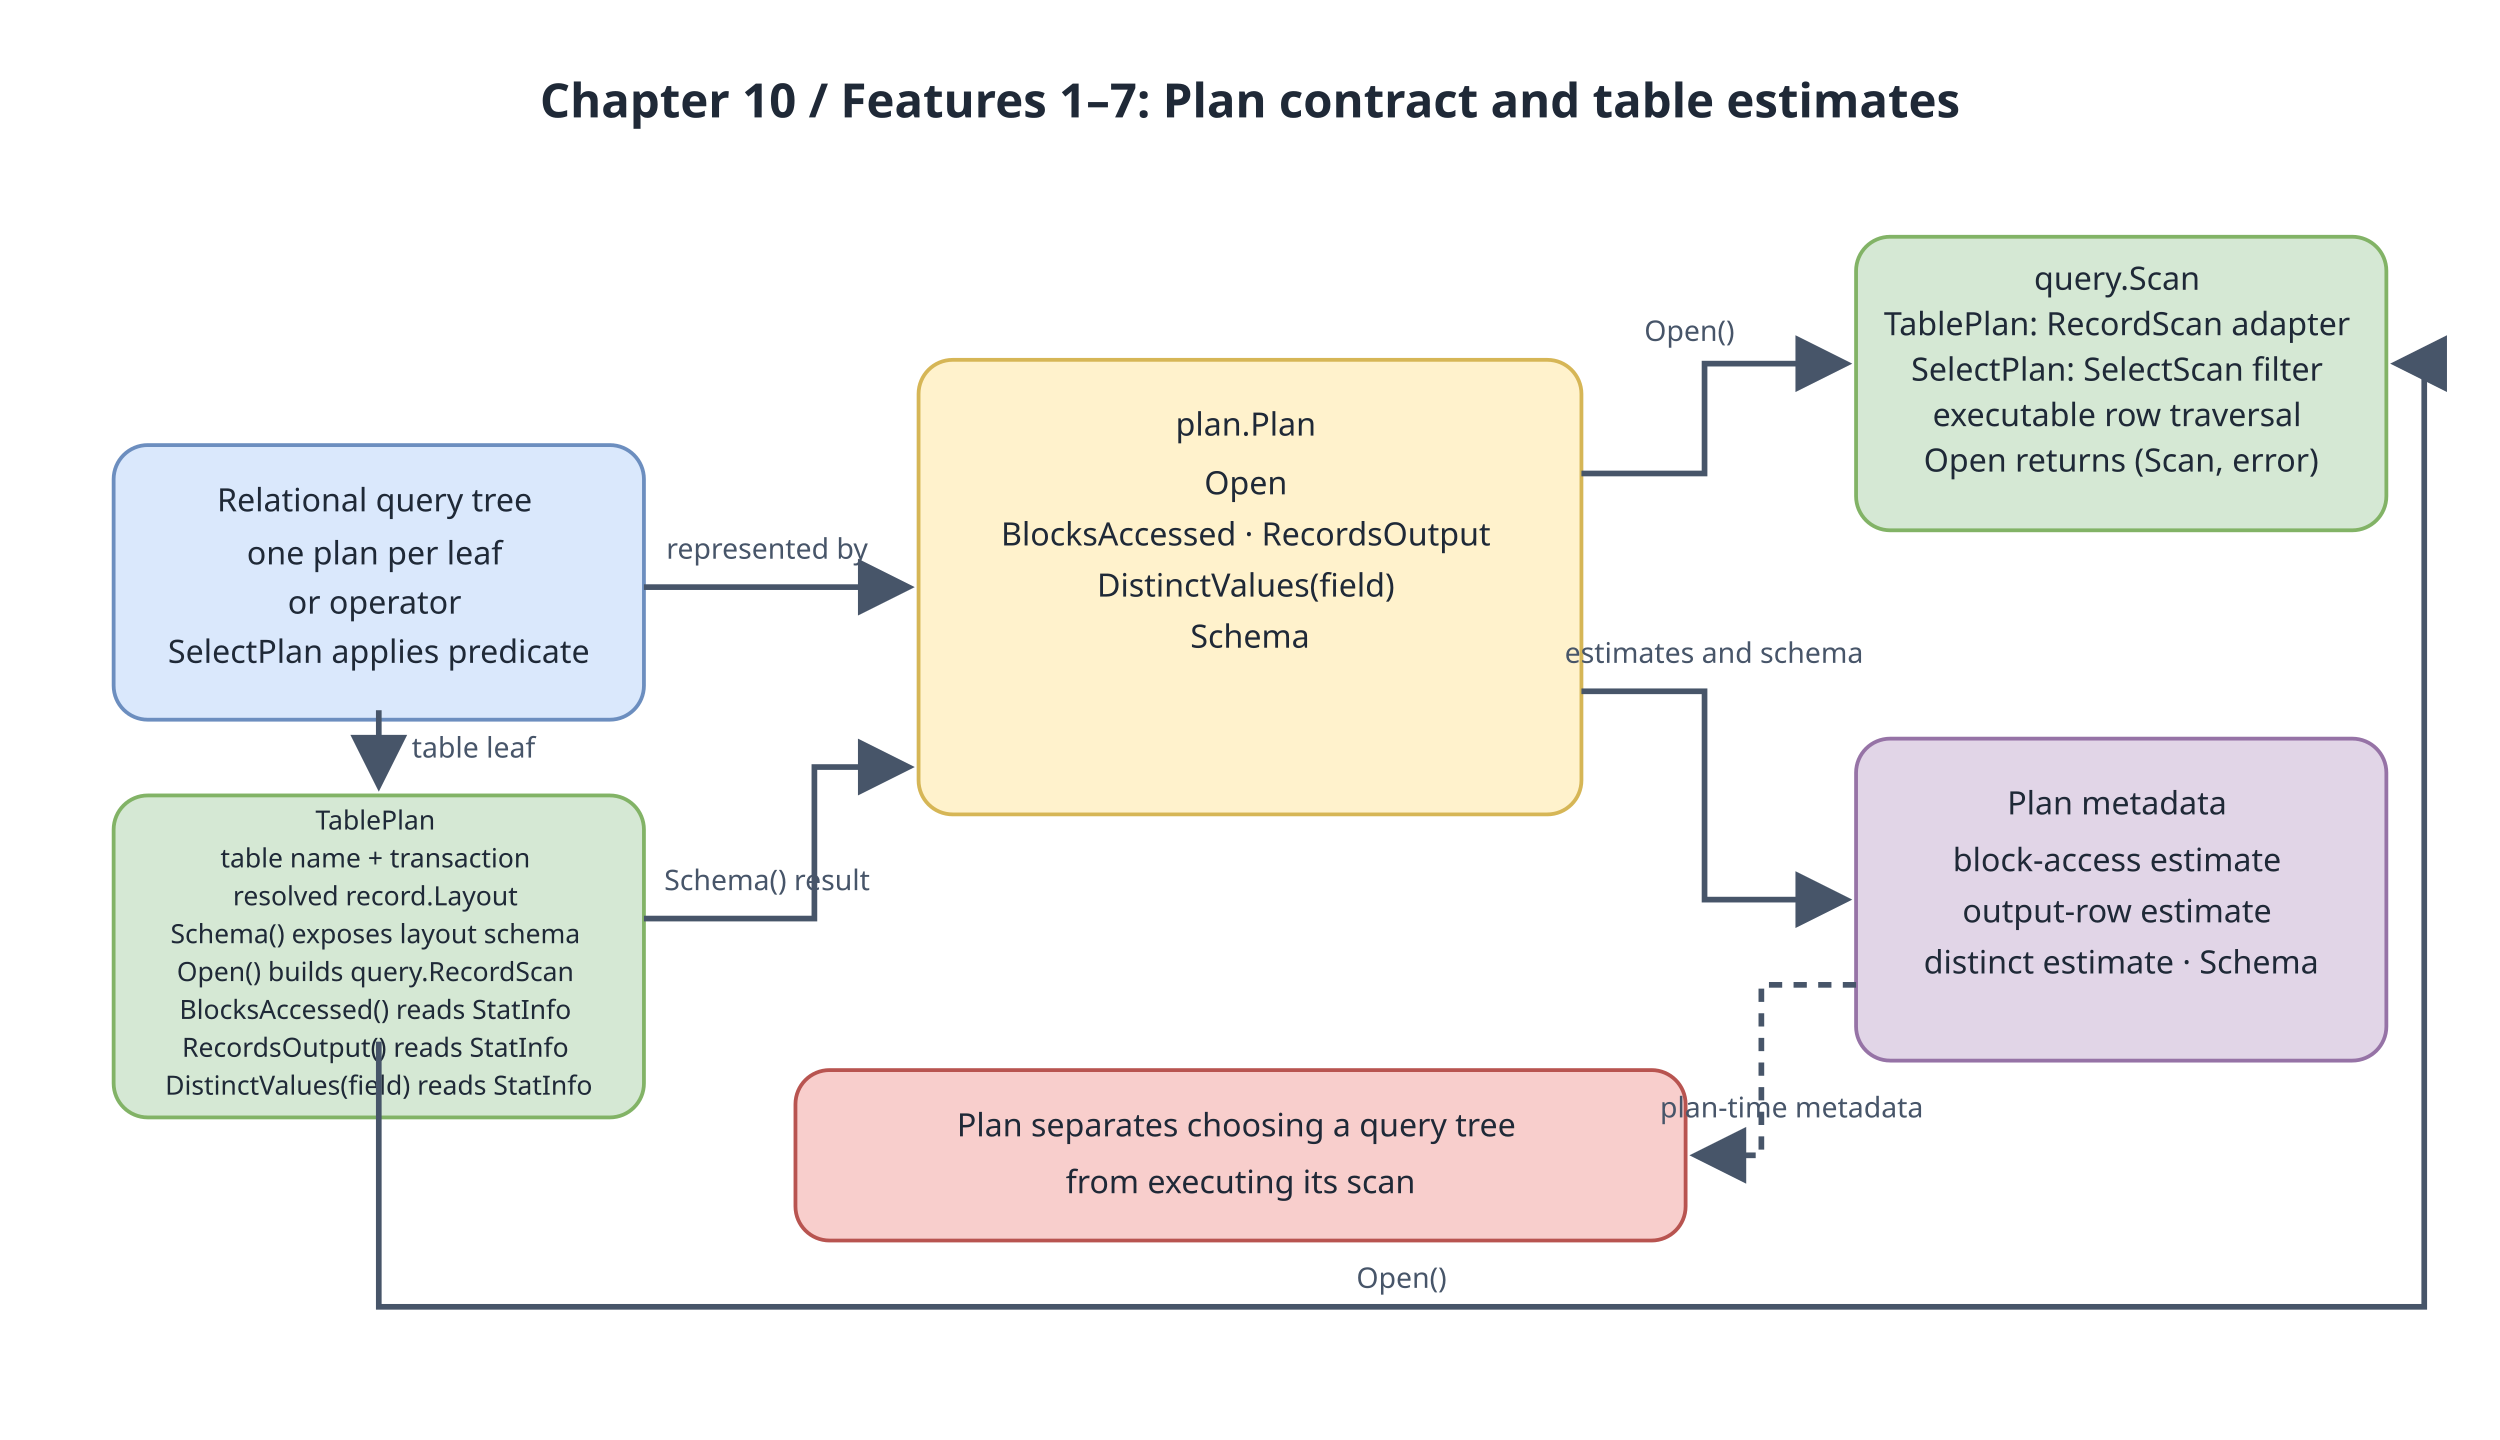
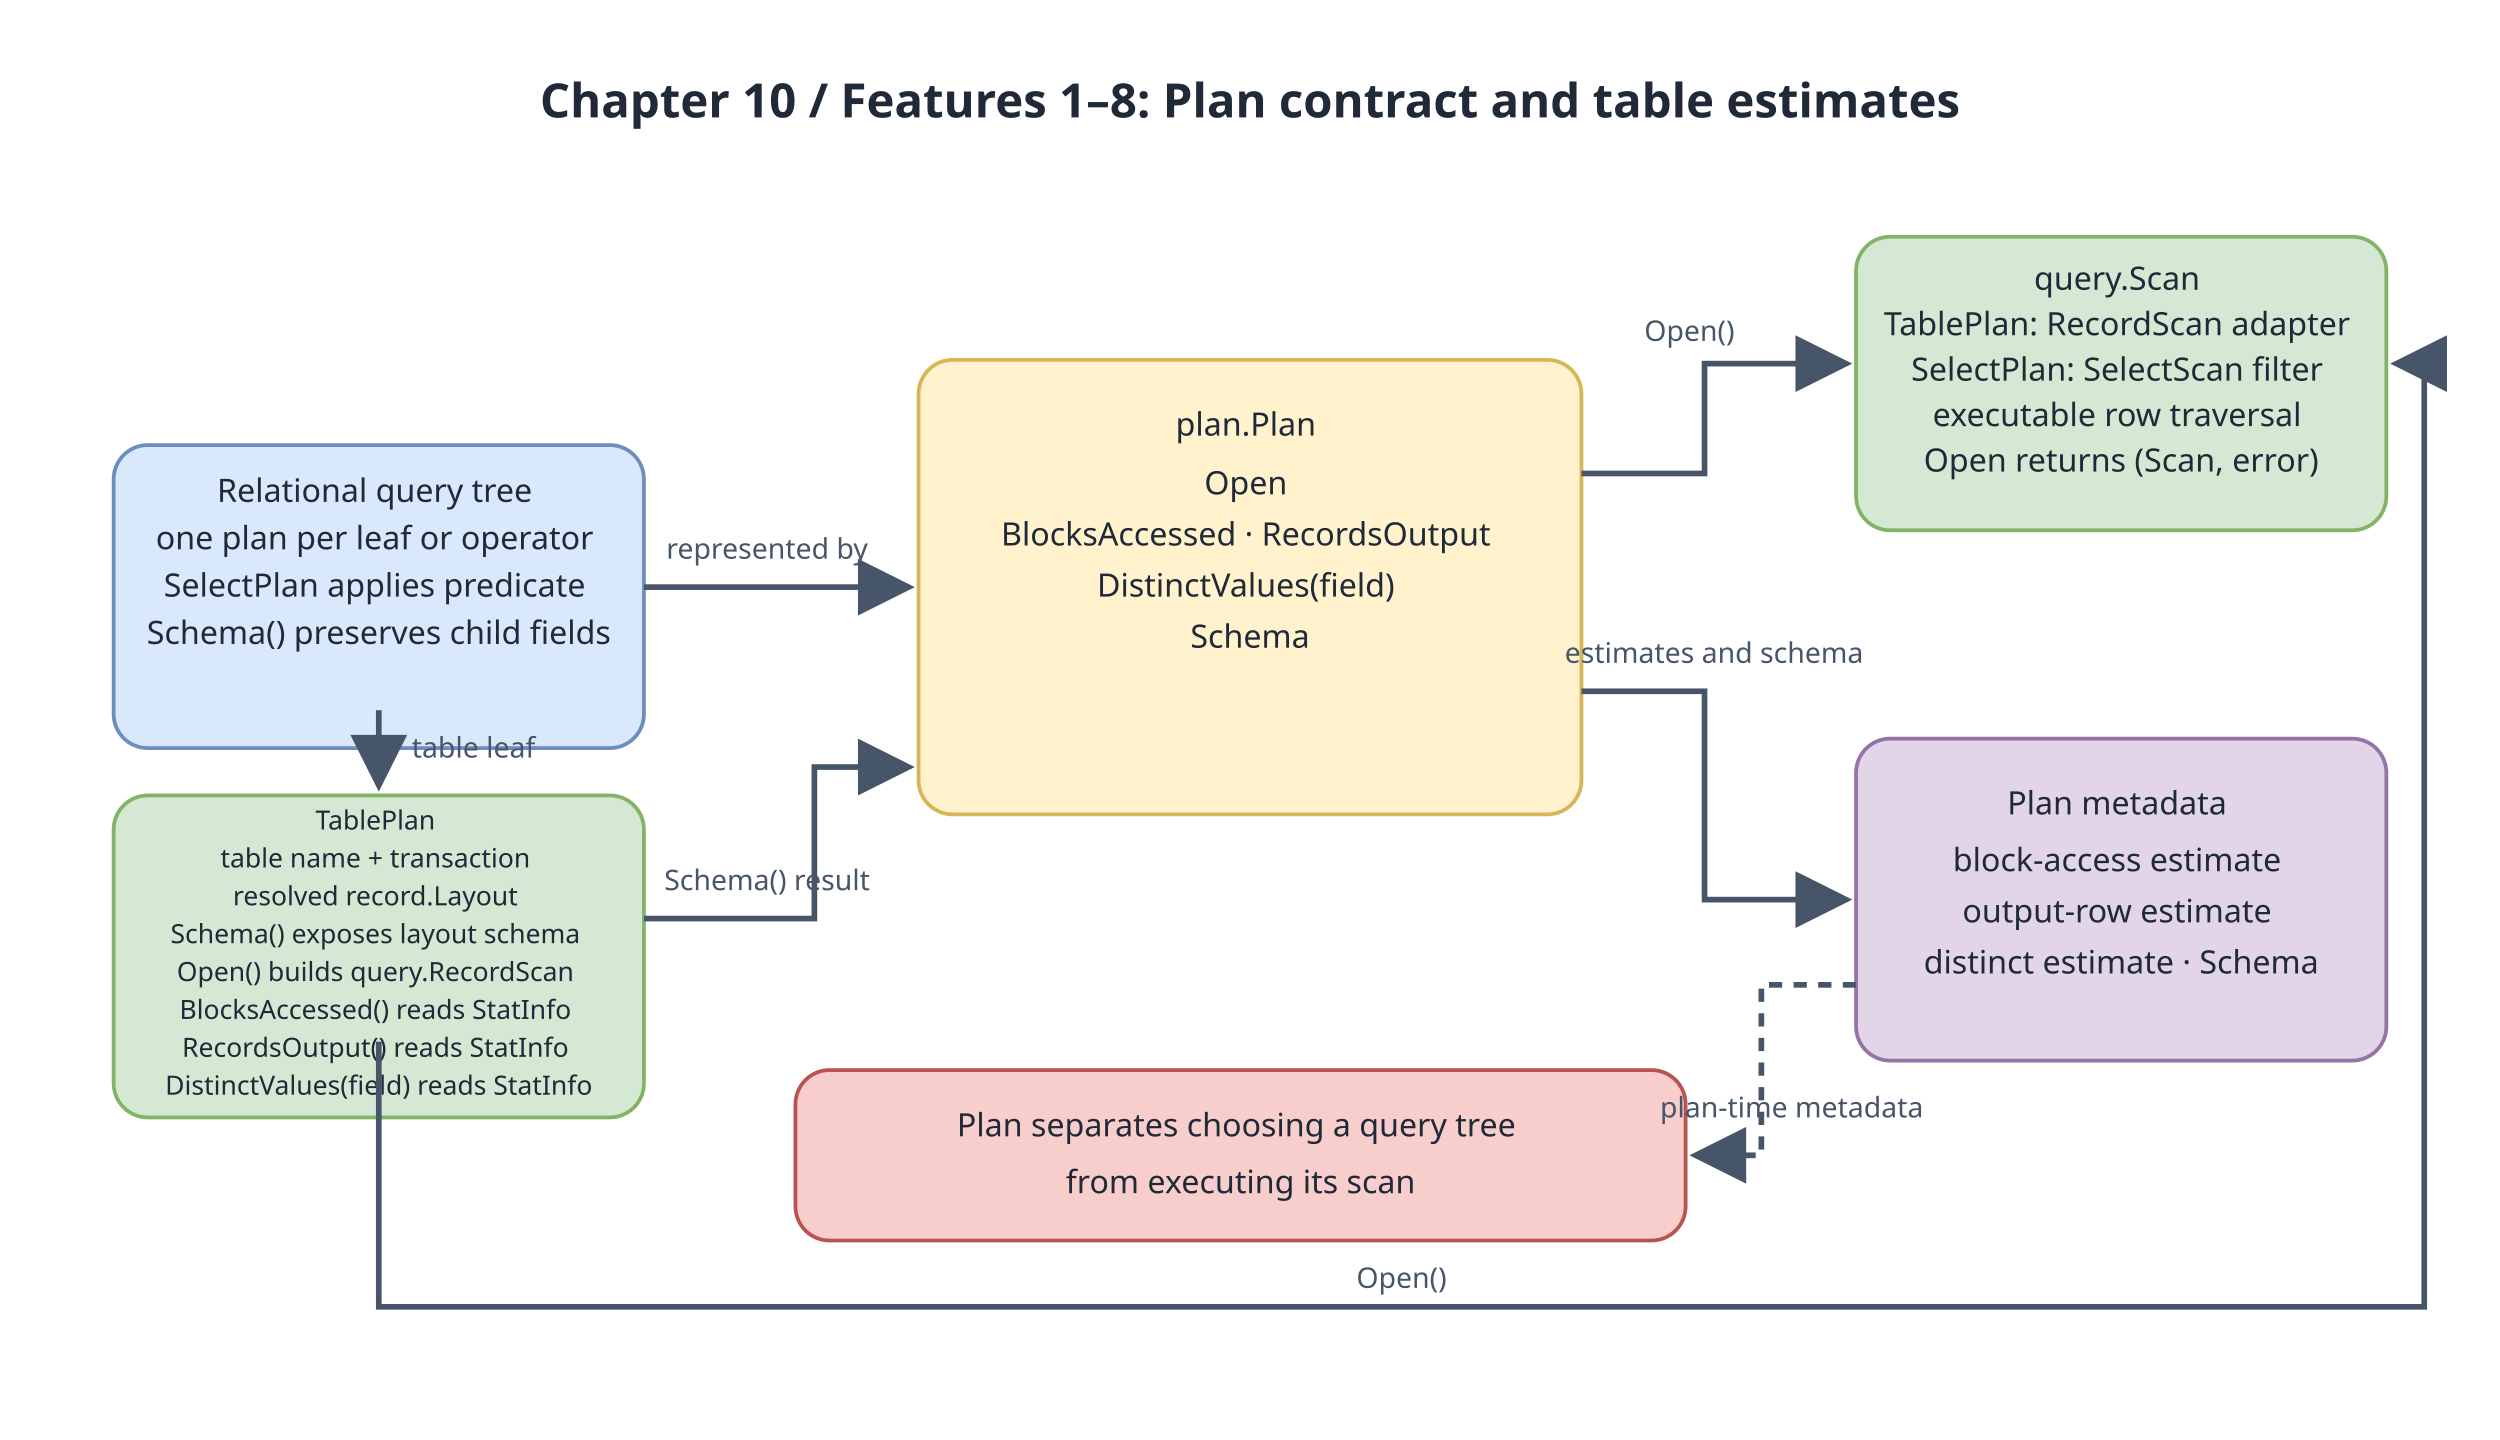
<svg xmlns="http://www.w3.org/2000/svg" width="1320" height="760" viewBox="0 0 1320 760" role="img" aria-labelledby="title description">
  <defs>
    <marker id="arrow" markerWidth="10" markerHeight="10" refX="8" refY="5" orient="auto">
      <path d="M0,0 L10,5 L0,10 z" fill="#475569" />
    </marker>
    <style>.title{font:700 25px sans-serif;fill:#1f2937}.box{stroke-width:2;rx:18;ry:18}.label{font:17px sans-serif;fill:#1f2937;text-anchor:middle}.small{font:15px sans-serif;fill:#475569;text-anchor:middle}.edge{stroke:#475569;stroke-width:3;fill:none;marker-end:url(#arrow)}</style>
  </defs>
-   <text class="title" x="660" y="62" text-anchor="middle">Chapter 10 / Features 1–7: Plan contract and table estimates</text>
-   <rect class="box" x="60" y="235" width="280" height="145" fill="#dae8fc" stroke="#6c8ebf" />
-   <text class="label" x="200" y="270">
+   <text class="title" x="660" y="62" text-anchor="middle">Chapter 10 / Features 1–8: Plan contract and table estimates</text>
+   <rect class="box" x="60" y="235" width="280" height="160" fill="#dae8fc" stroke="#6c8ebf" />
+   <text class="label" x="200" y="265">
    <tspan x="200">Relational query tree</tspan>
-     <tspan x="200" dy="28">one plan per leaf</tspan>
-     <tspan x="200" dy="26">or operator</tspan>
-     <tspan x="200" dy="26">SelectPlan applies predicate</tspan>
+     <tspan x="200" dy="25">one plan per leaf or operator</tspan>
+     <tspan x="200" dy="25">SelectPlan applies predicate</tspan>
+     <tspan x="200" dy="25">Schema() preserves child fields</tspan>
  </text>
  <rect class="box" x="60" y="420" width="280" height="170" fill="#d5e8d4" stroke="#82b366" />
  <text class="label" x="200" y="438" style="font-size:14px">
    <tspan x="200">TablePlan</tspan>
    <tspan x="200" dy="20">table name + transaction</tspan>
    <tspan x="200" dy="20">resolved record.Layout</tspan>
    <tspan x="200" dy="20">Schema() exposes layout schema</tspan>
    <tspan x="200" dy="20">Open() builds query.RecordScan</tspan>
    <tspan x="200" dy="20">BlocksAccessed() reads StatInfo</tspan>
    <tspan x="200" dy="20">RecordsOutput() reads StatInfo</tspan>
    <tspan x="200" dy="20">DistinctValues(field) reads StatInfo</tspan>
  </text>
  <rect class="box" x="485" y="190" width="350" height="240" fill="#fff2cc" stroke="#d6b656" />
  <text class="label" x="660" y="230">
    <tspan x="660">plan.Plan</tspan>
    <tspan x="660" dy="31">Open</tspan>
    <tspan x="660" dy="27">BlocksAccessed · RecordsOutput</tspan>
    <tspan x="660" dy="27">DistinctValues(field)</tspan>
    <tspan x="660" dy="27">Schema</tspan>
  </text>
  <rect class="box" x="980" y="125" width="280" height="155" fill="#d5e8d4" stroke="#82b366" />
  <text class="label" x="1120" y="153">
    <tspan x="1120">query.Scan</tspan>
    <tspan x="1120" dy="24">TablePlan: RecordScan adapter</tspan>
    <tspan x="1120" dy="24">SelectPlan: SelectScan filter</tspan>
    <tspan x="1120" dy="24">executable row traversal</tspan>
    <tspan x="1120" dy="24">Open returns (Scan, error)</tspan>
  </text>
  <rect class="box" x="980" y="390" width="280" height="170" fill="#e1d5e7" stroke="#9673a6" />
  <text class="label" x="1120" y="430">
    <tspan x="1120">Plan metadata</tspan>
    <tspan x="1120" dy="30">block-access estimate</tspan>
    <tspan x="1120" dy="27">output-row estimate</tspan>
    <tspan x="1120" dy="27">distinct estimate · Schema</tspan>
  </text>
  <rect class="box" x="420" y="565" width="470" height="90" fill="#f8cecc" stroke="#b85450" />
  <text class="label" x="655" y="600">
    <tspan x="655">Plan separates choosing a query tree</tspan>
    <tspan x="655" dy="30">from executing its scan</tspan>
  </text>
  <path class="edge" d="M340 310 H477" />
  <text class="small" x="405" y="295">represented by</text>
  <path class="edge" d="M200 375 V412" />
  <text class="small" x="250" y="400">table leaf</text>
  <path class="edge" d="M340 485 H430 V405 H477" />
  <text class="small" x="405" y="470">Schema() result</text>
  <path class="edge" d="M200 550 V690 H1280 V192 H1268" />
  <text class="small" x="740" y="680">Open()</text>
  <path class="edge" d="M835 250 H900 V192 H972" />
  <text class="small" x="892" y="180">Open()</text>
  <path class="edge" d="M835 365 H900 V475 H972" />
  <text class="small" x="905" y="350">estimates and schema</text>
  <path class="edge" d="M980 520 H930 V610 H898" stroke-dasharray="7 6" />
  <text class="small" x="946" y="590">plan-time metadata</text>
</svg>
